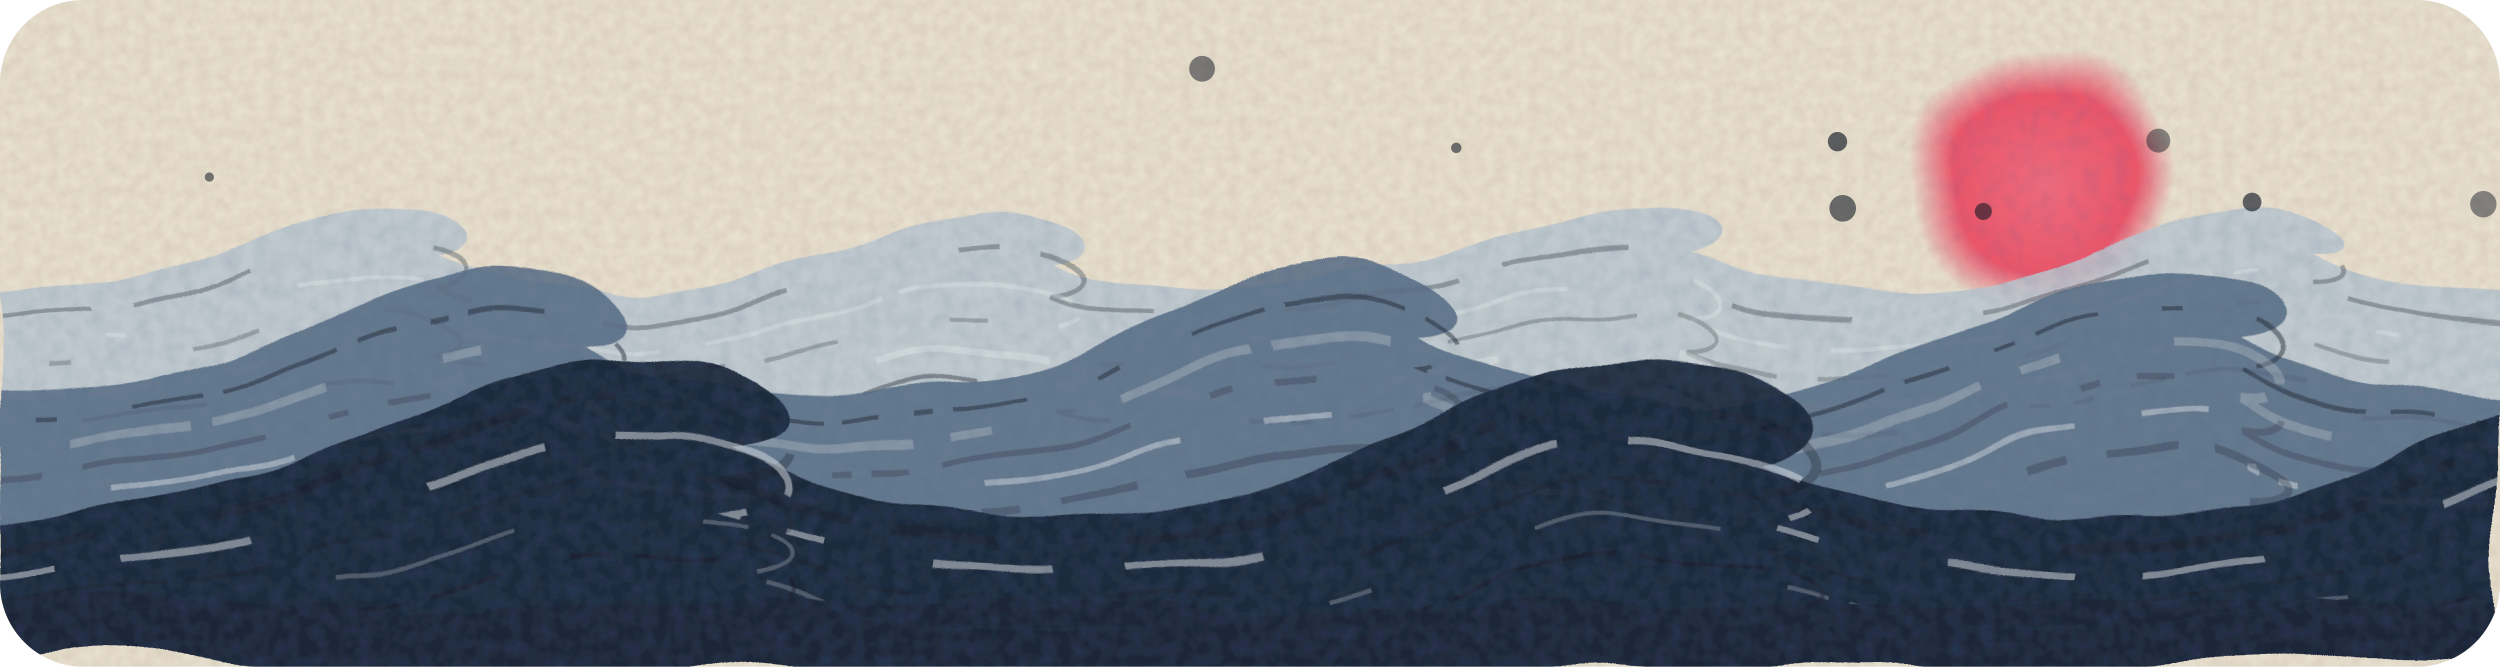
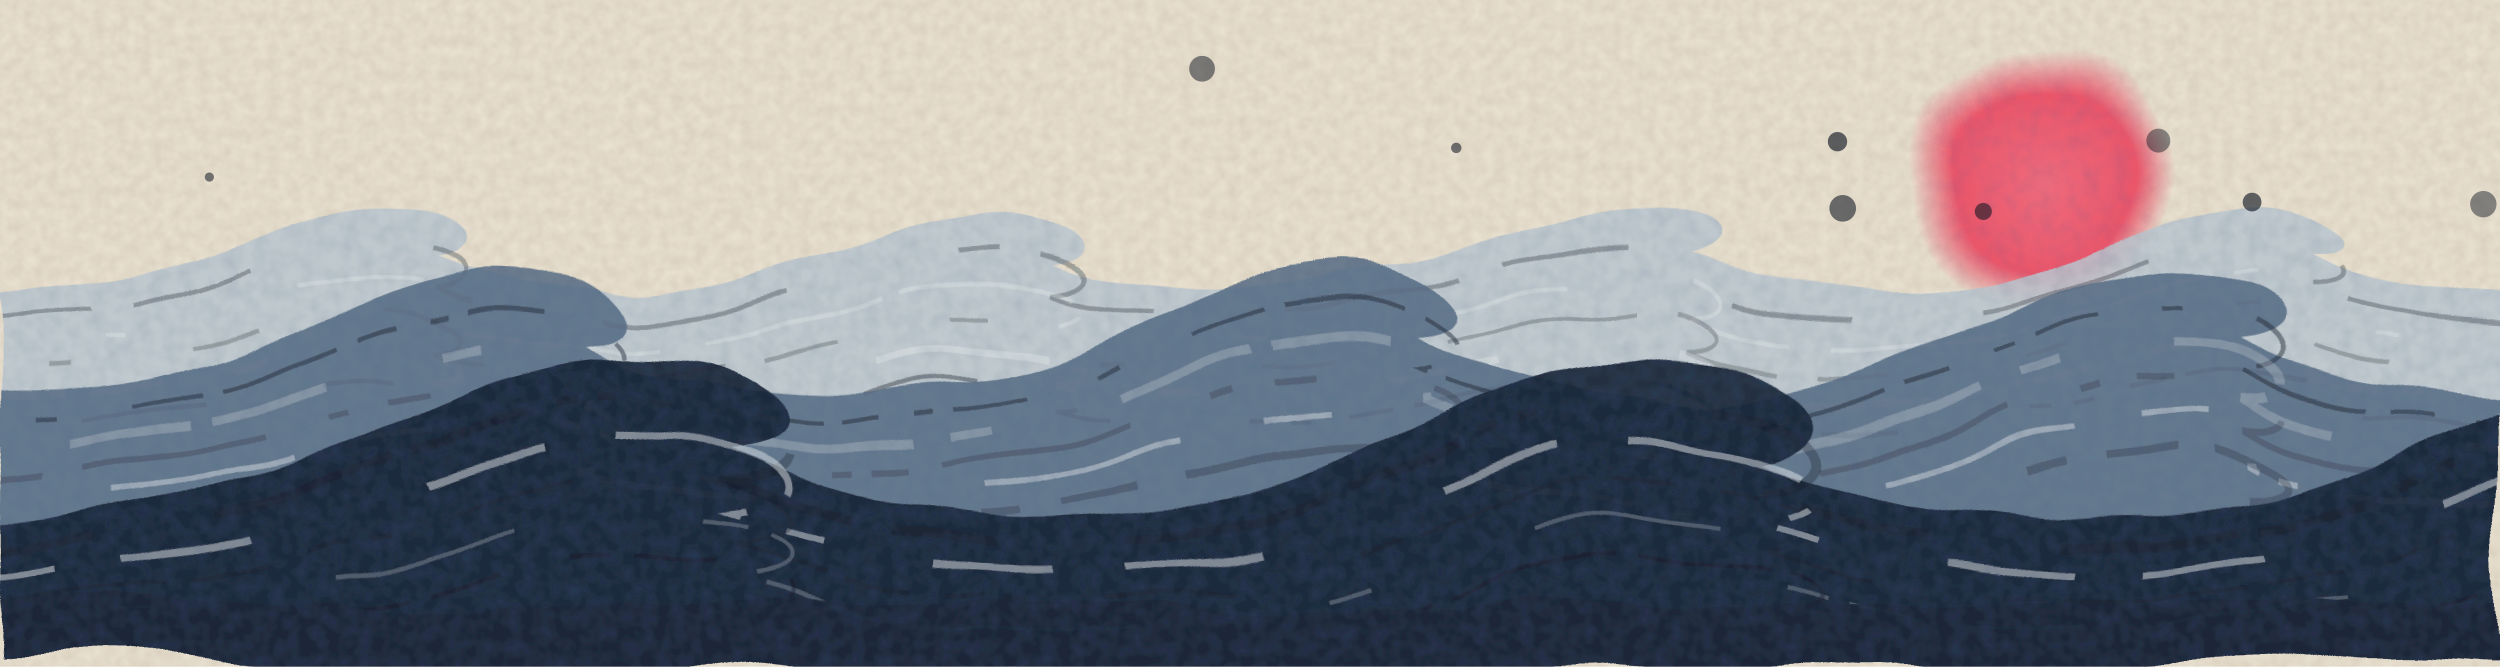
<svg xmlns="http://www.w3.org/2000/svg" viewBox="0 0 240 64">
  <defs>
    <clipPath id="inkwave-clip">
-       <rect width="240" height="64" rx="8" />
+       <rect width="240" height="64" />
    </clipPath>
    <filter id="inkwave-wc" x="-5%" y="-20%" width="110%" height="140%">
      <feTurbulence type="fractalNoise" baseFrequency=".035" numOctaves="3" seed="4" result="n" />
      <feDisplacementMap in="SourceGraphic" in2="n" scale="5" xChannelSelector="R" yChannelSelector="G" result="d" />
      <feTurbulence type="fractalNoise" baseFrequency=".7" numOctaves="2" seed="9" result="g" />
      <feColorMatrix in="g" values="0 0 0 0 .05  0 0 0 0 .1  0 0 0 0 .22  0 0 0 .35 -.12" result="gd" />
      <feComposite in="gd" in2="d" operator="in" result="gin" />
      <feMerge>
        <feMergeNode in="d" />
        <feMergeNode in="gin" />
      </feMerge>
    </filter>
    <filter id="inkwave-grain">
      <feTurbulence type="fractalNoise" baseFrequency=".9" numOctaves="2" seed="2" />
      <feColorMatrix values="0 0 0 0 .45  0 0 0 0 .38  0 0 0 0 .28  0 0 0 .35 0" />
    </filter>
    <radialGradient id="inkwave-sun">
      <stop offset="0" stop-color="#ef6b7c" />
      <stop offset=".7" stop-color="#e9566a" />
      <stop offset="1" stop-color="#e9566a" stop-opacity="0" />
    </radialGradient>
  </defs>
  <g clip-path="url(#inkwave-clip)">
    <rect width="240" height="64" fill="#ece4d4" />
    <rect width="240" height="64" filter="url(#inkwave-grain)" />
    <g filter="url(#inkwave-wc)">
      <circle cx="196" cy="17" r="13" fill="url(#inkwave-sun)" />
      <g opacity="0.85">
        <path d="M-120 80L-120 28C-102.0 28  -94.8 20.0 -84.0 20.0C-75.6 20.0 -72.0 24.0 -78.0 24.6Q-70.8 27.8 -60.0 28C-42.0 28  -34.8 20.0 -24.0 20.0C-15.6 20.0 -12.0 24.0 -18.0 24.6Q-10.8 27.8 0.0 28C18.0 28  25.2 20.0 36.0 20.0C44.4 20.0 48.0 24.0 42.0 24.6Q49.2 27.8 60.0 28C78.0 28  85.2 20.0 96.0 20.0C104.4 20.0 108.0 24.0 102.0 24.6Q109.2 27.8 120.0 28C138.0 28  145.2 20.0 156.0 20.0C164.4 20.0 168.0 24.0 162.0 24.6Q169.2 27.8 180.0 28C198.0 28  205.2 20.0 216.0 20.0C224.4 20.0 228.0 24.0 222.0 24.6Q229.2 27.8 240.0 28C258.0 28  265.2 20.0 276.0 20.0C284.4 20.0 288.0 24.0 282.0 24.6Q289.2 27.8 300.0 28L300 80Z" fill="#b9c6cf" />
        <path d="M-120 30.6C-102.0 30.6  -94.8 23.2 -84.0 23.2C-75.6 23.2 -72.0 26.9 -78.0 27.5Q-70.8 30.5 -60.0 30.6C-42.0 30.6  -34.8 23.2 -24.0 23.2C-15.6 23.2 -12.0 26.9 -18.0 27.5Q-10.8 30.5 0.0 30.6C18.0 30.6  25.2 23.2 36.0 23.2C44.4 23.2 48.0 26.9 42.0 27.5Q49.2 30.5 60.0 30.6C78.0 30.6  85.2 23.2 96.0 23.2C104.4 23.2 108.0 26.9 102.0 27.5Q109.2 30.5 120.0 30.6C138.0 30.6  145.2 23.2 156.0 23.2C164.4 23.2 168.0 26.9 162.0 27.5Q169.2 30.5 180.0 30.6C198.0 30.6  205.2 23.2 216.0 23.2C224.4 23.2 228.0 26.9 222.0 27.5Q229.2 30.5 240.0 30.6C258.0 30.6  265.2 23.2 276.0 23.2C284.4 23.2 288.0 26.9 282.0 27.5Q289.2 30.5 300.0 30.6" stroke="#0d1420" stroke-width="0.45" fill="none" opacity="0.34" stroke-dasharray="12 18 12 12 18 18 4 4 18 12 18 4" />
        <path d="M-120 33.2C-102.0 33.2  -94.8 26.5 -84.0 26.5C-75.6 26.5 -72.0 29.8 -78.0 30.4Q-70.8 33.1 -60.0 33.2C-42.0 33.2  -34.8 26.5 -24.0 26.5C-15.6 26.5 -12.0 29.8 -18.0 30.4Q-10.8 33.1 0.0 33.2C18.0 33.2  25.2 26.5 36.0 26.5C44.4 26.5 48.0 29.8 42.0 30.4Q49.2 33.1 60.0 33.2C78.0 33.2  85.2 26.5 96.0 26.5C104.4 26.5 108.0 29.8 102.0 30.4Q109.2 33.1 120.0 33.2C138.0 33.2  145.2 26.5 156.0 26.5C164.4 26.5 168.0 29.8 162.0 30.4Q169.2 33.1 180.0 33.2C198.0 33.2  205.2 26.5 216.0 26.5C224.4 26.5 228.0 29.8 222.0 30.4Q229.2 33.1 240.0 33.2C258.0 33.2  265.2 26.5 276.0 26.5C284.4 26.5 288.0 29.8 282.0 30.4Q289.2 33.1 300.0 33.2" stroke="#e9eef2" stroke-width="0.43" fill="none" opacity="0.31" stroke-dasharray="2 18 2 18 12 12 18 4 18 2 18 2" />
        <path d="M-120 35.8C-102.0 35.8  -94.8 29.7 -84.0 29.7C-75.6 29.7 -72.0 32.8 -78.0 33.2Q-70.8 35.7 -60.0 35.8C-42.0 35.8  -34.8 29.7 -24.0 29.7C-15.6 29.7 -12.0 32.8 -18.0 33.2Q-10.8 35.7 0.0 35.8C18.0 35.8  25.2 29.7 36.0 29.7C44.4 29.7 48.0 32.8 42.0 33.2Q49.2 35.7 60.0 35.8C78.0 35.8  85.2 29.7 96.0 29.7C104.4 29.7 108.0 32.8 102.0 33.2Q109.2 35.7 120.0 35.8C138.0 35.8  145.2 29.7 156.0 29.7C164.4 29.7 168.0 32.8 162.0 33.2Q169.2 35.7 180.0 35.8C198.0 35.8  205.2 29.7 216.0 29.7C224.4 29.7 228.0 32.8 222.0 33.2Q229.2 35.7 240.0 35.8C258.0 35.8  265.2 29.7 276.0 29.7C284.4 29.7 288.0 32.8 282.0 33.2Q289.2 35.7 300.0 35.8" stroke="#0d1420" stroke-width="0.40" fill="none" opacity="0.28" stroke-dasharray="4 18 2 12 7 12 18 4 18 4 7 12" />
        <path d="M-120 38.4C-102.0 38.4  -94.8 33.0 -84.0 33.0C-75.6 33.0 -72.0 35.7 -78.0 36.1Q-70.8 38.3 -60.0 38.4C-42.0 38.4  -34.8 33.0 -24.0 33.0C-15.6 33.0 -12.0 35.7 -18.0 36.1Q-10.8 38.3 0.0 38.4C18.0 38.4  25.2 33.0 36.0 33.0C44.4 33.0 48.0 35.7 42.0 36.1Q49.2 38.3 60.0 38.4C78.0 38.4  85.2 33.0 96.0 33.0C104.4 33.0 108.0 35.7 102.0 36.1Q109.2 38.3 120.0 38.4C138.0 38.4  145.2 33.0 156.0 33.0C164.4 33.0 168.0 35.7 162.0 36.1Q169.2 38.3 180.0 38.4C198.0 38.4  205.2 33.0 216.0 33.0C224.4 33.0 228.0 35.7 222.0 36.1Q229.2 38.3 240.0 38.4C258.0 38.4  265.2 33.0 276.0 33.0C284.4 33.0 288.0 35.7 282.0 36.1Q289.2 38.3 300.0 38.4" stroke="#e9eef2" stroke-width="0.78" fill="none" opacity="0.37" stroke-dasharray="7 12 18 2 7 7 4 18 7 2 2 18" />
        <path d="M-120 41.0C-102.0 41.0  -94.8 36.2 -84.0 36.2C-75.6 36.2 -72.0 38.6 -78.0 39.0Q-70.8 40.9 -60.0 41.0C-42.0 41.0  -34.8 36.2 -24.0 36.2C-15.6 36.2 -12.0 38.6 -18.0 39.0Q-10.8 40.9 0.0 41.0C18.0 41.0  25.2 36.2 36.0 36.2C44.4 36.2 48.0 38.6 42.0 39.0Q49.2 40.9 60.0 41.0C78.0 41.0  85.2 36.2 96.0 36.2C104.4 36.2 108.0 38.6 102.0 39.0Q109.2 40.9 120.0 41.0C138.0 41.0  145.2 36.2 156.0 36.2C164.4 36.2 168.0 38.6 162.0 39.0Q169.2 40.9 180.0 41.0C198.0 41.0  205.2 36.2 216.0 36.2C224.4 36.2 228.0 38.6 222.0 39.0Q229.2 40.9 240.0 41.0C258.0 41.0  265.2 36.2 276.0 36.2C284.4 36.2 288.0 38.6 282.0 39.0Q289.2 40.9 300.0 41.0" stroke="#0d1420" stroke-width="0.44" fill="none" opacity="0.44" stroke-dasharray="7 12 2 2 2 4 4 2 12 12 12 12" />
      </g>
      <g opacity="0.88">
        <path d="M-160 80L-160 38C-136.0 38  -126.4 26.0 -112.0 26.0C-100.8 26.0 -96.0 32.0 -104.0 33.0Q-94.4 37.8 -80.0 38C-56.0 38  -46.4 26.0 -32.0 26.0C-20.8 26.0 -16.0 32.0 -24.0 33.0Q-14.4 37.8 0.0 38C24.0 38  33.6 26.0 48.0 26.0C59.2 26.0 64.0 32.0 56.0 33.0Q65.6 37.8 80.0 38C104.0 38  113.6 26.0 128.0 26.0C139.2 26.0 144.0 32.0 136.0 33.0Q145.6 37.8 160.0 38C184.0 38  193.6 26.0 208.0 26.0C219.2 26.0 224.0 32.0 216.0 33.0Q225.6 37.8 240.0 38C264.0 38  273.6 26.0 288.0 26.0C299.2 26.0 304.0 32.0 296.0 33.0Q305.6 37.8 320.0 38L320 80Z" fill="#5b6f86" />
        <path d="M-160 40.6C-136.0 40.6  -126.4 29.6 -112.0 29.6C-100.8 29.6 -96.0 35.1 -104.0 36.0Q-94.4 40.4 -80.0 40.6C-56.0 40.6  -46.4 29.6 -32.0 29.6C-20.8 29.6 -16.0 35.1 -24.0 36.0Q-14.4 40.4 0.0 40.6C24.0 40.6  33.6 29.6 48.0 29.6C59.2 29.6 64.0 35.1 56.0 36.0Q65.6 40.4 80.0 40.6C104.0 40.6  113.6 29.6 128.0 29.6C139.2 29.6 144.0 35.1 136.0 36.0Q145.6 40.4 160.0 40.6C184.0 40.6  193.6 29.6 208.0 29.6C219.2 29.6 224.0 35.1 216.0 36.0Q225.6 40.4 240.0 40.6C264.0 40.6  273.6 29.6 288.0 29.6C299.2 29.6 304.0 35.1 296.0 36.0Q305.6 40.4 320.0 40.6" stroke="#0d1420" stroke-width="0.43" fill="none" opacity="0.49" stroke-dasharray="7 7 2 7 7 2 12 2 4 4 2 2" />
        <path d="M-160 43.2C-136.0 43.2  -126.4 33.1 -112.0 33.1C-100.8 33.1 -96.0 38.2 -104.0 39.0Q-94.4 43.0 -80.0 43.2C-56.0 43.2  -46.4 33.1 -32.0 33.1C-20.8 33.1 -16.0 38.2 -24.0 39.0Q-14.4 43.0 0.0 43.2C24.0 43.2  33.6 33.1 48.0 33.1C59.2 33.1 64.0 38.2 56.0 39.0Q65.6 43.0 80.0 43.2C104.0 43.2  113.6 33.1 128.0 33.1C139.2 33.1 144.0 38.2 136.0 39.0Q145.6 43.0 160.0 43.2C184.0 43.2  193.6 33.1 208.0 33.1C219.2 33.1 224.0 38.2 216.0 39.0Q225.6 43.0 240.0 43.2C264.0 43.2  273.6 33.1 288.0 33.1C299.2 33.1 304.0 38.2 296.0 39.0Q305.6 43.0 320.0 43.2" stroke="#e9eef2" stroke-width="0.90" fill="none" opacity="0.25" stroke-dasharray="4 18 4 12 18 4 4 12 12 2 12 12" />
        <path d="M-160 45.8C-136.0 45.8  -126.4 36.7 -112.0 36.7C-100.8 36.7 -96.0 41.2 -104.0 42.0Q-94.4 45.6 -80.0 45.8C-56.0 45.8  -46.4 36.7 -32.0 36.7C-20.8 36.7 -16.0 41.2 -24.0 42.0Q-14.4 45.6 0.0 45.8C24.0 45.8  33.6 36.7 48.0 36.7C59.2 36.7 64.0 41.2 56.0 42.0Q65.6 45.6 80.0 45.8C104.0 45.8  113.6 36.7 128.0 36.7C139.2 36.7 144.0 41.2 136.0 42.0Q145.6 45.6 160.0 45.8C184.0 45.8  193.6 36.7 208.0 36.7C219.2 36.7 224.0 41.2 216.0 42.0Q225.6 45.6 240.0 45.8C264.0 45.8  273.6 36.7 288.0 36.7C299.2 36.7 304.0 41.2 296.0 42.0Q305.6 45.6 320.0 45.8" stroke="#0d1420" stroke-width="0.62" fill="none" opacity="0.25" stroke-dasharray="18 7 2 4 4 12 18 18 2 2 4 4" />
        <path d="M-160 48.4C-136.0 48.4  -126.4 40.2 -112.0 40.2C-100.8 40.2 -96.0 44.3 -104.0 45.0Q-94.4 48.2 -80.0 48.4C-56.0 48.4  -46.4 40.2 -32.0 40.2C-20.8 40.2 -16.0 44.3 -24.0 45.0Q-14.4 48.2 0.0 48.4C24.0 48.4  33.6 40.2 48.0 40.2C59.2 40.2 64.0 44.3 56.0 45.0Q65.6 48.2 80.0 48.4C104.0 48.4  113.6 40.2 128.0 40.2C139.2 40.2 144.0 44.3 136.0 45.0Q145.6 48.2 160.0 48.4C184.0 48.4  193.6 40.2 208.0 40.2C219.2 40.2 224.0 44.3 216.0 45.0Q225.6 48.2 240.0 48.4C264.0 48.4  273.6 40.2 288.0 40.2C299.2 40.2 304.0 44.3 296.0 45.0Q305.6 48.2 320.0 48.4" stroke="#e9eef2" stroke-width="0.58" fill="none" opacity="0.44" stroke-dasharray="18 7 7 12 2 2 2 4 18 4 2 18" />
        <path d="M-160 51.0C-136.0 51.0  -126.4 43.8 -112.0 43.8C-100.8 43.8 -96.0 47.4 -104.0 48.0Q-94.4 50.9 -80.0 51.0C-56.0 51.0  -46.4 43.8 -32.0 43.8C-20.8 43.8 -16.0 47.4 -24.0 48.0Q-14.4 50.9 0.0 51.0C24.0 51.0  33.6 43.8 48.0 43.8C59.2 43.8 64.0 47.4 56.0 48.0Q65.6 50.9 80.0 51.0C104.0 51.0  113.6 43.8 128.0 43.8C139.2 43.8 144.0 47.4 136.0 48.0Q145.6 50.9 160.0 51.0C184.0 51.0  193.6 43.8 208.0 43.8C219.2 43.8 224.0 47.4 216.0 48.0Q225.6 50.9 240.0 51.0C264.0 51.0  273.6 43.8 288.0 43.8C299.2 43.8 304.0 47.4 296.0 48.0Q305.6 50.9 320.0 51.0" stroke="#0d1420" stroke-width="0.76" fill="none" opacity="0.30" stroke-dasharray="4 18 12 18 4 12 4 4 7 4 18 4" />
      </g>
      <g opacity="0.94">
        <path d="M-200 80L-200 50C-170.0 50  -158.0 34.0 -140.0 34.0C-126.0 34.0 -120.0 42.0 -130.0 43.3Q-118.0 49.7 -100.0 50C-70.0 50  -58.0 34.0 -40.0 34.0C-26.0 34.0 -20.0 42.0 -30.0 43.3Q-18.0 49.7 0.0 50C30.0 50  42.0 34.0 60.0 34.0C74.0 34.0 80.0 42.0 70.0 43.3Q82.0 49.7 100.0 50C130.0 50  142.0 34.0 160.0 34.0C174.0 34.0 180.0 42.0 170.0 43.3Q182.0 49.7 200.0 50C230.0 50  242.0 34.0 260.0 34.0C274.0 34.0 280.0 42.0 270.0 43.3Q282.0 49.7 300.0 50C330.0 50  342.0 34.0 360.0 34.0C374.0 34.0 380.0 42.0 370.0 43.3Q382.0 49.7 400.0 50L400 80Z" fill="#1b2638" />
        <path d="M-200 52.6C-170.0 52.6  -158.0 37.9 -140.0 37.9C-126.0 37.9 -120.0 45.2 -130.0 46.4Q-118.0 52.3 -100.0 52.6C-70.0 52.6  -58.0 37.9 -40.0 37.9C-26.0 37.9 -20.0 45.2 -30.0 46.4Q-18.0 52.3 0.0 52.6C30.0 52.6  42.0 37.9 60.0 37.9C74.0 37.9 80.0 45.2 70.0 46.4Q82.0 52.3 100.0 52.6C130.0 52.6  142.0 37.9 160.0 37.9C174.0 37.9 180.0 45.2 170.0 46.4Q182.0 52.3 200.0 52.6C230.0 52.6  242.0 37.9 260.0 37.9C274.0 37.9 280.0 45.2 270.0 46.4Q282.0 52.3 300.0 52.6C330.0 52.6  342.0 37.9 360.0 37.9C374.0 37.9 380.0 45.2 370.0 46.4Q382.0 52.3 400.0 52.6" stroke="#0d1420" stroke-width="0.88" fill="none" opacity="0.32" stroke-dasharray="18 4 12 12 18 2 12 2 2 2 2 18" />
        <path d="M-200 55.2C-170.0 55.2  -158.0 41.8 -140.0 41.8C-126.0 41.8 -120.0 48.5 -130.0 49.6Q-118.0 54.9 -100.0 55.2C-70.0 55.2  -58.0 41.8 -40.0 41.8C-26.0 41.8 -20.0 48.5 -30.0 49.6Q-18.0 54.9 0.0 55.2C30.0 55.2  42.0 41.8 60.0 41.8C74.0 41.8 80.0 48.5 70.0 49.6Q82.0 54.9 100.0 55.2C130.0 55.2  142.0 41.8 160.0 41.8C174.0 41.8 180.0 48.5 170.0 49.6Q182.0 54.9 200.0 55.2C230.0 55.2  242.0 41.8 260.0 41.8C274.0 41.8 280.0 48.5 270.0 49.6Q282.0 54.9 300.0 55.2C330.0 55.2  342.0 41.8 360.0 41.8C374.0 41.8 380.0 48.5 370.0 49.6Q382.0 54.9 400.0 55.2" stroke="#e9eef2" stroke-width="0.68" fill="none" opacity="0.51" stroke-dasharray="12 7 12 18 12 7 18 4 2 4 4 12" />
        <path d="M-200 57.8C-170.0 57.8  -158.0 45.6 -140.0 45.6C-126.0 45.6 -120.0 51.7 -130.0 52.7Q-118.0 57.6 -100.0 57.8C-70.0 57.8  -58.0 45.6 -40.0 45.6C-26.0 45.6 -20.0 51.7 -30.0 52.7Q-18.0 57.6 0.0 57.8C30.0 57.8  42.0 45.6 60.0 45.6C74.0 45.6 80.0 51.7 70.0 52.7Q82.0 57.6 100.0 57.8C130.0 57.8  142.0 45.6 160.0 45.6C174.0 45.6 180.0 51.7 170.0 52.7Q182.0 57.6 200.0 57.8C230.0 57.8  242.0 45.6 260.0 45.6C274.0 45.6 280.0 51.7 270.0 52.7Q282.0 57.6 300.0 57.8C330.0 57.8  342.0 45.6 360.0 45.6C374.0 45.6 380.0 51.7 370.0 52.7Q382.0 57.6 400.0 57.8" stroke="#0d1420" stroke-width="0.42" fill="none" opacity="0.33" stroke-dasharray="18 2 7 4 4 2 2 7 12 12 4 2" />
        <path d="M-200 60.4C-170.0 60.4  -158.0 49.5 -140.0 49.5C-126.0 49.5 -120.0 55.0 -130.0 55.8Q-118.0 60.2 -100.0 60.4C-70.0 60.4  -58.0 49.5 -40.0 49.5C-26.0 49.5 -20.0 55.0 -30.0 55.8Q-18.0 60.2 0.0 60.4C30.0 60.4  42.0 49.5 60.0 49.5C74.0 49.5 80.0 55.0 70.0 55.8Q82.0 60.2 100.0 60.4C130.0 60.4  142.0 49.5 160.0 49.5C174.0 49.5 180.0 55.0 170.0 55.8Q182.0 60.2 200.0 60.4C230.0 60.4  242.0 49.5 260.0 49.5C274.0 49.5 280.0 55.0 270.0 55.8Q282.0 60.2 300.0 60.4C330.0 60.4  342.0 49.5 360.0 49.5C374.0 49.5 380.0 55.0 370.0 55.8Q382.0 60.2 400.0 60.4" stroke="#e9eef2" stroke-width="0.42" fill="none" opacity="0.26" stroke-dasharray="18 18 4 2 7 4 12 7 18 18 4 18" />
        <path d="M-200 63.0C-170.0 63.0  -158.0 53.4 -140.0 53.4C-126.0 53.4 -120.0 58.2 -130.0 59.0Q-118.0 62.8 -100.0 63.0C-70.0 63.0  -58.0 53.4 -40.0 53.4C-26.0 53.4 -20.0 58.2 -30.0 59.0Q-18.0 62.8 0.0 63.0C30.0 63.0  42.0 53.4 60.0 53.4C74.0 53.4 80.0 58.2 70.0 59.0Q82.0 62.8 100.0 63.0C130.0 63.0  142.0 53.4 160.0 53.4C174.0 53.4 180.0 58.2 170.0 59.0Q182.0 62.8 200.0 63.0C230.0 63.0  242.0 53.4 260.0 53.4C274.0 53.4 280.0 58.2 270.0 59.0Q282.0 62.8 300.0 63.0C330.0 63.0  342.0 53.4 360.0 53.4C374.0 53.4 380.0 58.2 370.0 59.0Q382.0 62.8 400.0 63.0" stroke="#0d1420" stroke-width="0.44" fill="none" opacity="0.41" stroke-dasharray="7 7 2 2 18 2 12 2 7 7 4 2" />
      </g>
      <rect y="58" width="240" height="8" fill="#1b2638" opacity=".93" />
    </g>
    <circle cx="176.9" cy="20.0" r="1.28" fill="#0d1420" opacity="0.58" />
    <circle cx="190.4" cy="20.3" r="0.82" fill="#0d1420" opacity="0.57" />
    <circle cx="216.2" cy="19.4" r="0.90" fill="#0d1420" opacity="0.62" />
    <circle cx="207.2" cy="13.5" r="1.15" fill="#0d1420" opacity="0.45" />
    <circle cx="139.8" cy="14.2" r="0.50" fill="#0d1420" opacity="0.56" />
    <circle cx="238.4" cy="19.6" r="1.27" fill="#0d1420" opacity="0.46" />
    <circle cx="176.4" cy="13.6" r="0.93" fill="#0d1420" opacity="0.64" />
    <circle cx="20.1" cy="17.0" r="0.44" fill="#0d1420" opacity="0.54" />
    <circle cx="115.4" cy="6.6" r="1.24" fill="#0d1420" opacity="0.50" />
  </g>
</svg>
